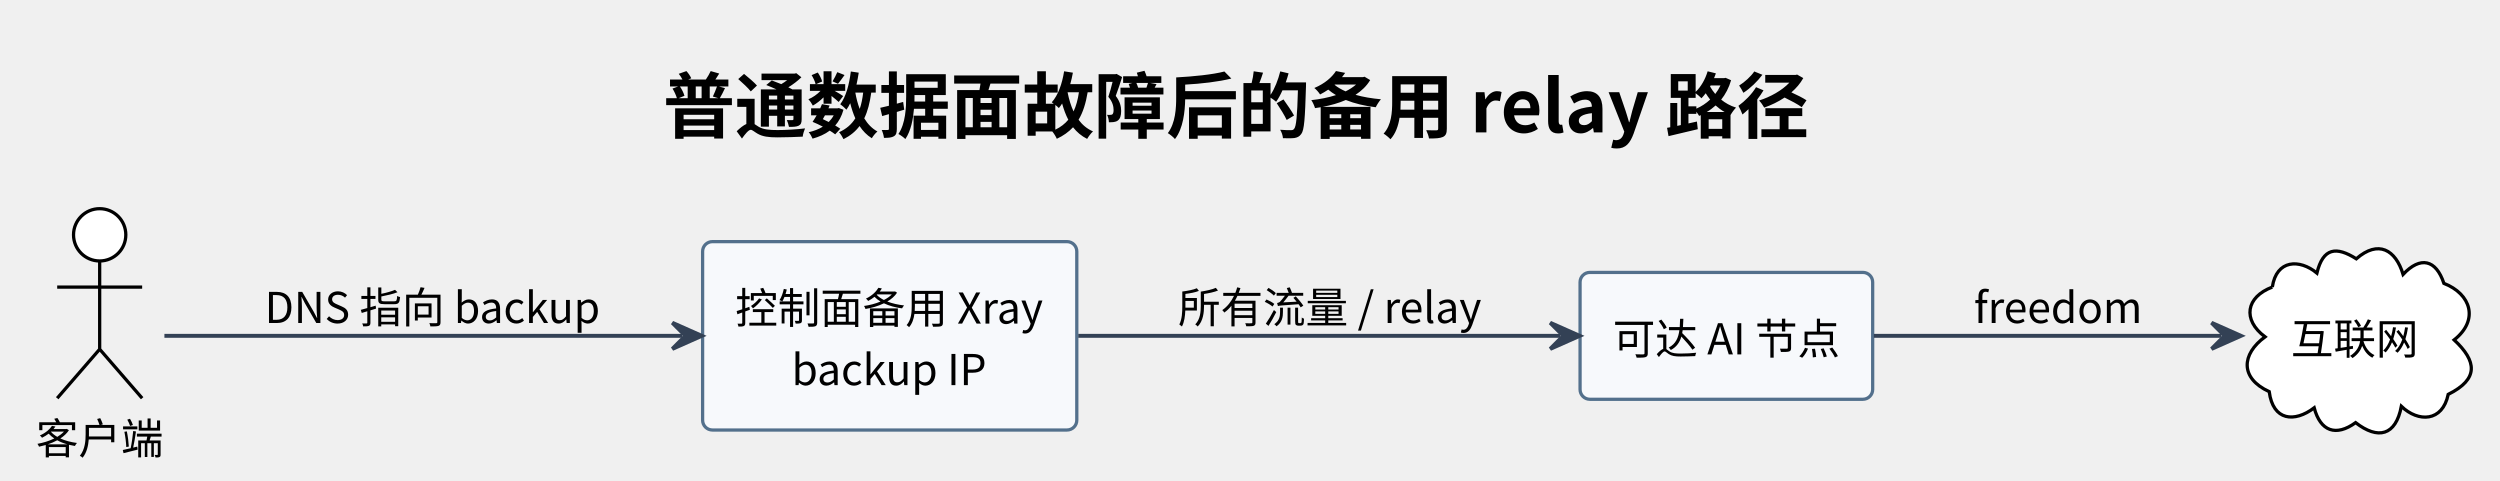
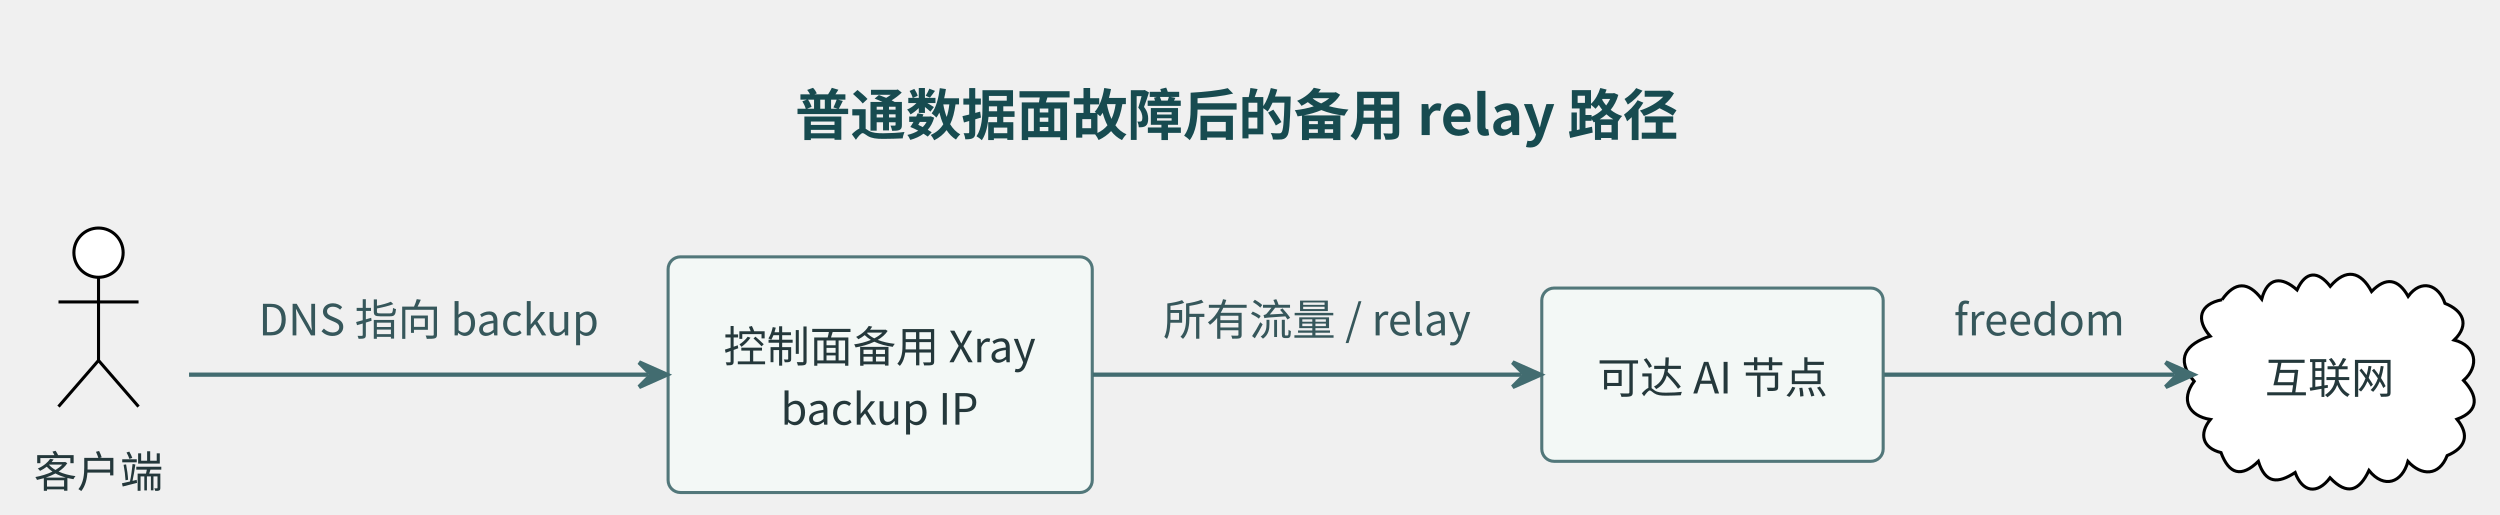
- <svg xmlns="http://www.w3.org/2000/svg" contentStyleType="text/css" data-diagram-type="DESCRIPTION" height="147px" preserveAspectRatio="none" style="width:765px;height:147px;background:#FFFFFF;" version="1.1" viewBox="0 0 765 147" width="765px" zoomAndPan="magnify">
+ <svg xmlns="http://www.w3.org/2000/svg" contentStyleType="text/css" data-diagram-type="DESCRIPTION" height="167px" preserveAspectRatio="none" style="width:812px;height:167px;background:#FFFFFF;" version="1.1" viewBox="0 0 812 167" width="812px" zoomAndPan="magnify">
  <defs />
  <g>
    <g class="title" data-source-line="2">
-       <text fill="#000000" font-family="Noto Sans CJK SC" font-size="22" font-weight="bold" lengthAdjust="spacing" textLength="350.923" x="202.881" y="40.52">普通数据面故障后的备用 relay 路径</text>
+       <text fill="#174B50" font-family="Noto Sans CJK SC" font-size="18" font-weight="bold" lengthAdjust="spacing" textLength="287.116" x="258.231" y="43.88">普通数据面故障后的备用 relay 路径</text>
    </g>
    <g class="entity" data-entity="client" data-source-line="4" data-uid="ent0002" id="entity_client">
-       <ellipse cx="30.5" cy="71.856" fill="#FFFFFF" rx="8" ry="8" style="stroke:#000000;stroke-width:1;" />
-       <path d="M30.5,79.856 L30.5,106.856 M17.5,87.856 L43.5,87.856 M30.5,106.856 L17.5,121.856 M30.5,106.856 L43.5,121.856" fill="none" style="stroke:#000000;stroke-width:1;" />
-       <text fill="#000000" font-family="Noto Sans CJK SC" font-size="13" lengthAdjust="spacing" textLength="39" x="11" y="138.936">客户端</text>
+       <ellipse cx="32" cy="82.064" fill="#FFFFFF" rx="8" ry="8" style="stroke:#000000;stroke-width:1;" />
+       <path d="M32,90.064 L32,117.064 M19,98.064 L45,98.064 M32,117.064 L19,132.064 M32,117.064 L45,132.064" fill="none" style="stroke:#000000;stroke-width:1;" />
+       <text fill="#24383B" font-family="Noto Sans CJK SC" font-size="14" lengthAdjust="spacing" textLength="42" x="11" y="158.304">客户端</text>
    </g>
    <g class="entity" data-entity="internet" data-source-line="5" data-uid="ent0003" id="entity_internet">
-       <path d="M695.327,87.847 C696.597,79.398 703.674,79.188 708.972,83.56 C710.868,75.768 714.913,75.341 721.028,79.189 C727.79,73.3 733.064,76.415 735.346,83.963 C740.629,78.335 745.399,79.371 747.833,86.707 C756.099,89.925 758.684,97.899 750.968,104.013 C757.918,110.506 758.607,115.975 749.152,120.68 C747.39,129.16 740.003,129.288 734.816,124.335 C733.085,133.385 727.667,134.626 720.819,129.327 C714.782,133.692 710.05,131.981 708.14,124.796 C702.117,129.367 695.537,128.804 694.38,119.847 C685.407,115.733 685.816,108.426 693.104,103.075 C686.081,97.837 687.265,90.884 695.327,87.847" fill="#FFFFFF" style="stroke:#000000;stroke-width:1;" />
-       <text fill="#000000" font-family="Noto Sans CJK SC" font-size="13" lengthAdjust="spacing" textLength="39" x="701.03" y="108.436">互联网</text>
+       <path d="M721.709,97.352 C725.912,91.38 730.211,91.36 734.611,97.135 C736.529,89.908 741.141,89.766 746.078,94.155 C748.872,88.017 752.866,87.836 756.865,93.005 C761.974,87.068 766.741,88.076 770.287,94.679 C774.93,89.849 778.917,90.526 782.167,96.249 C786.421,90.456 792.137,92.456 794.124,98.533 C799.927,100.816 802.317,105.383 797.126,110.439 C804.259,112.294 805.492,118.835 800.159,123.57 C804.681,128.401 805.579,133.378 798.029,136.167 C802.301,141.378 800.736,145.511 794.84,147.975 C792.192,154.749 786.467,154.615 782.104,149.871 C780.22,156.815 774.341,158.896 769.437,152.806 C766.267,159.559 762.329,160.981 756.795,155.189 C752.629,160.736 747.822,159.894 745.458,153.48 C739.828,157.162 735.818,157.106 733.512,149.849 C728.001,155.229 723.979,154.038 721.383,147.002 C715.374,145.522 714.122,140.879 717.928,136.246 C710.918,135.113 708.152,129.863 712.665,123.841 C706.234,116.414 710.233,111.641 717.85,109.182 C713.121,103.823 714.37,98.774 721.709,97.352" fill="#FFFFFF" style="stroke:#000000;stroke-width:1;" />
+       <text fill="#24383B" font-family="Noto Sans CJK SC" font-size="14" lengthAdjust="spacing" textLength="42" x="735.65" y="127.804">互联网</text>
    </g>
    <g class="entity" data-entity="entry" data-source-line="6" data-uid="ent0004" id="entity_entry">
-       <rect fill="#F7F9FC" height="57.648" rx="3" ry="3" style="stroke:#53708C;stroke-width:1;" width="114.497" x="215" y="73.936" />
-       <text fill="#000000" font-family="Noto Sans CJK SC" font-size="13" lengthAdjust="spacing" textLength="94.497" x="225" y="99.016">控制面备用 Xray</text>
-       <text fill="#000000" font-family="Noto Sans CJK SC" font-size="13" lengthAdjust="spacing" textLength="60.06" x="242.219" y="117.84">backup IP</text>
+       <rect fill="#F3F8F6" height="76.544" rx="4" ry="4" style="stroke:#52777A;stroke-width:1;" width="137.766" x="217" y="83.424" />
+       <text fill="#24383B" font-family="Noto Sans CJK SC" font-size="14" lengthAdjust="spacing" textLength="101.766" x="235" y="117.664">控制面备用 Xray</text>
+       <text fill="#24383B" font-family="Noto Sans CJK SC" font-size="14" lengthAdjust="spacing" textLength="64.68" x="253.543" y="137.936">backup IP</text>
    </g>
    <g class="entity" data-entity="ai" data-source-line="7" data-uid="ent0005" id="entity_ai">
-       <rect fill="#F7F9FC" height="38.824" rx="3" ry="3" style="stroke:#53708C;stroke-width:1;" width="89.537" x="483.5" y="83.356" />
-       <text fill="#000000" font-family="Noto Sans CJK SC" font-size="13" lengthAdjust="spacing" textLength="69.537" x="493.5" y="108.436">可达 AI 节点</text>
+       <rect fill="#F3F8F6" height="56.272" rx="4" ry="4" style="stroke:#52777A;stroke-width:1;" width="110.886" x="500.77" y="93.564" />
+       <text fill="#24383B" font-family="Noto Sans CJK SC" font-size="14" lengthAdjust="spacing" textLength="74.886" x="518.77" y="127.804">可达 AI 节点</text>
    </g>
    <g class="link" data-entity-1="client" data-entity-2="entry" data-source-line="8" data-uid="lnk6" id="link_client_entry">
-       <path d="M50.31,102.766 C85.31,102.766 155.66,102.766 208.74,102.766" fill="none" id="client-to-entry" style="stroke:#334155;stroke-width:1.2;" />
-       <polygon fill="#334155" points="214.74,102.766,205.74,98.766,209.74,102.766,205.74,106.766,214.74,102.766" style="stroke:#334155;stroke-width:1.2;" />
-       <text fill="#000000" font-family="Noto Sans CJK SC" font-size="13" lengthAdjust="spacing" textLength="103.025" x="81" y="98.846">DNS 指向 backup</text>
+       <path d="M61.4,121.694 C98.78,121.694 159.69,121.694 210.58,121.694" fill="none" id="client-to-entry" style="stroke:#426C70;stroke-width:1.4;" />
+       <polygon fill="#426C70" points="216.58,121.694,207.58,117.694,211.58,121.694,207.58,125.694,216.58,121.694" style="stroke:#426C70;stroke-width:1.4;" />
+       <text fill="#36575B" font-family="Noto Sans CJK SC" font-size="14" lengthAdjust="spacing" textLength="110.95" x="84" y="108.934">DNS 指向 backup</text>
    </g>
    <g class="link" data-entity-1="entry" data-entity-2="ai" data-source-line="9" data-uid="lnk7" id="link_entry_ai">
-       <path d="M329.94,102.766 C376.29,102.766 434.89,102.766 477.37,102.766" fill="none" id="entry-to-ai" style="stroke:#334155;stroke-width:1.2;" />
-       <polygon fill="#334155" points="483.37,102.766,474.37,98.766,478.37,102.766,474.37,106.766,483.37,102.766" style="stroke:#334155;stroke-width:1.2;" />
-       <text fill="#000000" font-family="Noto Sans CJK SC" font-size="13" lengthAdjust="spacing" textLength="92.95" x="360.5" y="98.846">所有流量 / relay</text>
+       <path d="M354.94,121.694 C399.97,121.694 452.23,121.694 494.3,121.694" fill="none" id="entry-to-ai" style="stroke:#426C70;stroke-width:1.4;" />
+       <polygon fill="#426C70" points="500.3,121.694,491.3,117.694,495.3,121.694,491.3,125.694,500.3,121.694" style="stroke:#426C70;stroke-width:1.4;" />
+       <text fill="#36575B" font-family="Noto Sans CJK SC" font-size="14" lengthAdjust="spacing" textLength="100.1" x="377.77" y="108.934">所有流量 / relay</text>
    </g>
    <g class="link" data-entity-1="ai" data-entity-2="internet" data-source-line="10" data-uid="lnk8" id="link_ai_internet">
-       <path d="M573.4,102.766 C607.65,102.766 648.42,102.766 679.74,102.766" fill="none" id="ai-to-internet" style="stroke:#334155;stroke-width:1.2;" />
-       <polygon fill="#334155" points="685.74,102.766,676.74,98.766,680.74,102.766,676.74,106.766,685.74,102.766" style="stroke:#334155;stroke-width:1.2;" />
-       <text fill="#000000" font-family="Noto Sans CJK SC" font-size="13" lengthAdjust="spacing" textLength="51.649" x="604.03" y="98.846">freedom</text>
+       <path d="M611.96,121.694 C643.62,121.694 676.9,121.694 706.39,121.694" fill="none" id="ai-to-internet" style="stroke:#426C70;stroke-width:1.4;" />
+       <polygon fill="#426C70" points="712.39,121.694,703.39,117.694,707.39,121.694,703.39,125.694,712.39,121.694" style="stroke:#426C70;stroke-width:1.4;" />
+       <text fill="#36575B" font-family="Noto Sans CJK SC" font-size="14" lengthAdjust="spacing" textLength="55.622" x="634.65" y="108.934">freedom</text>
    </g>
  </g>
</svg>
